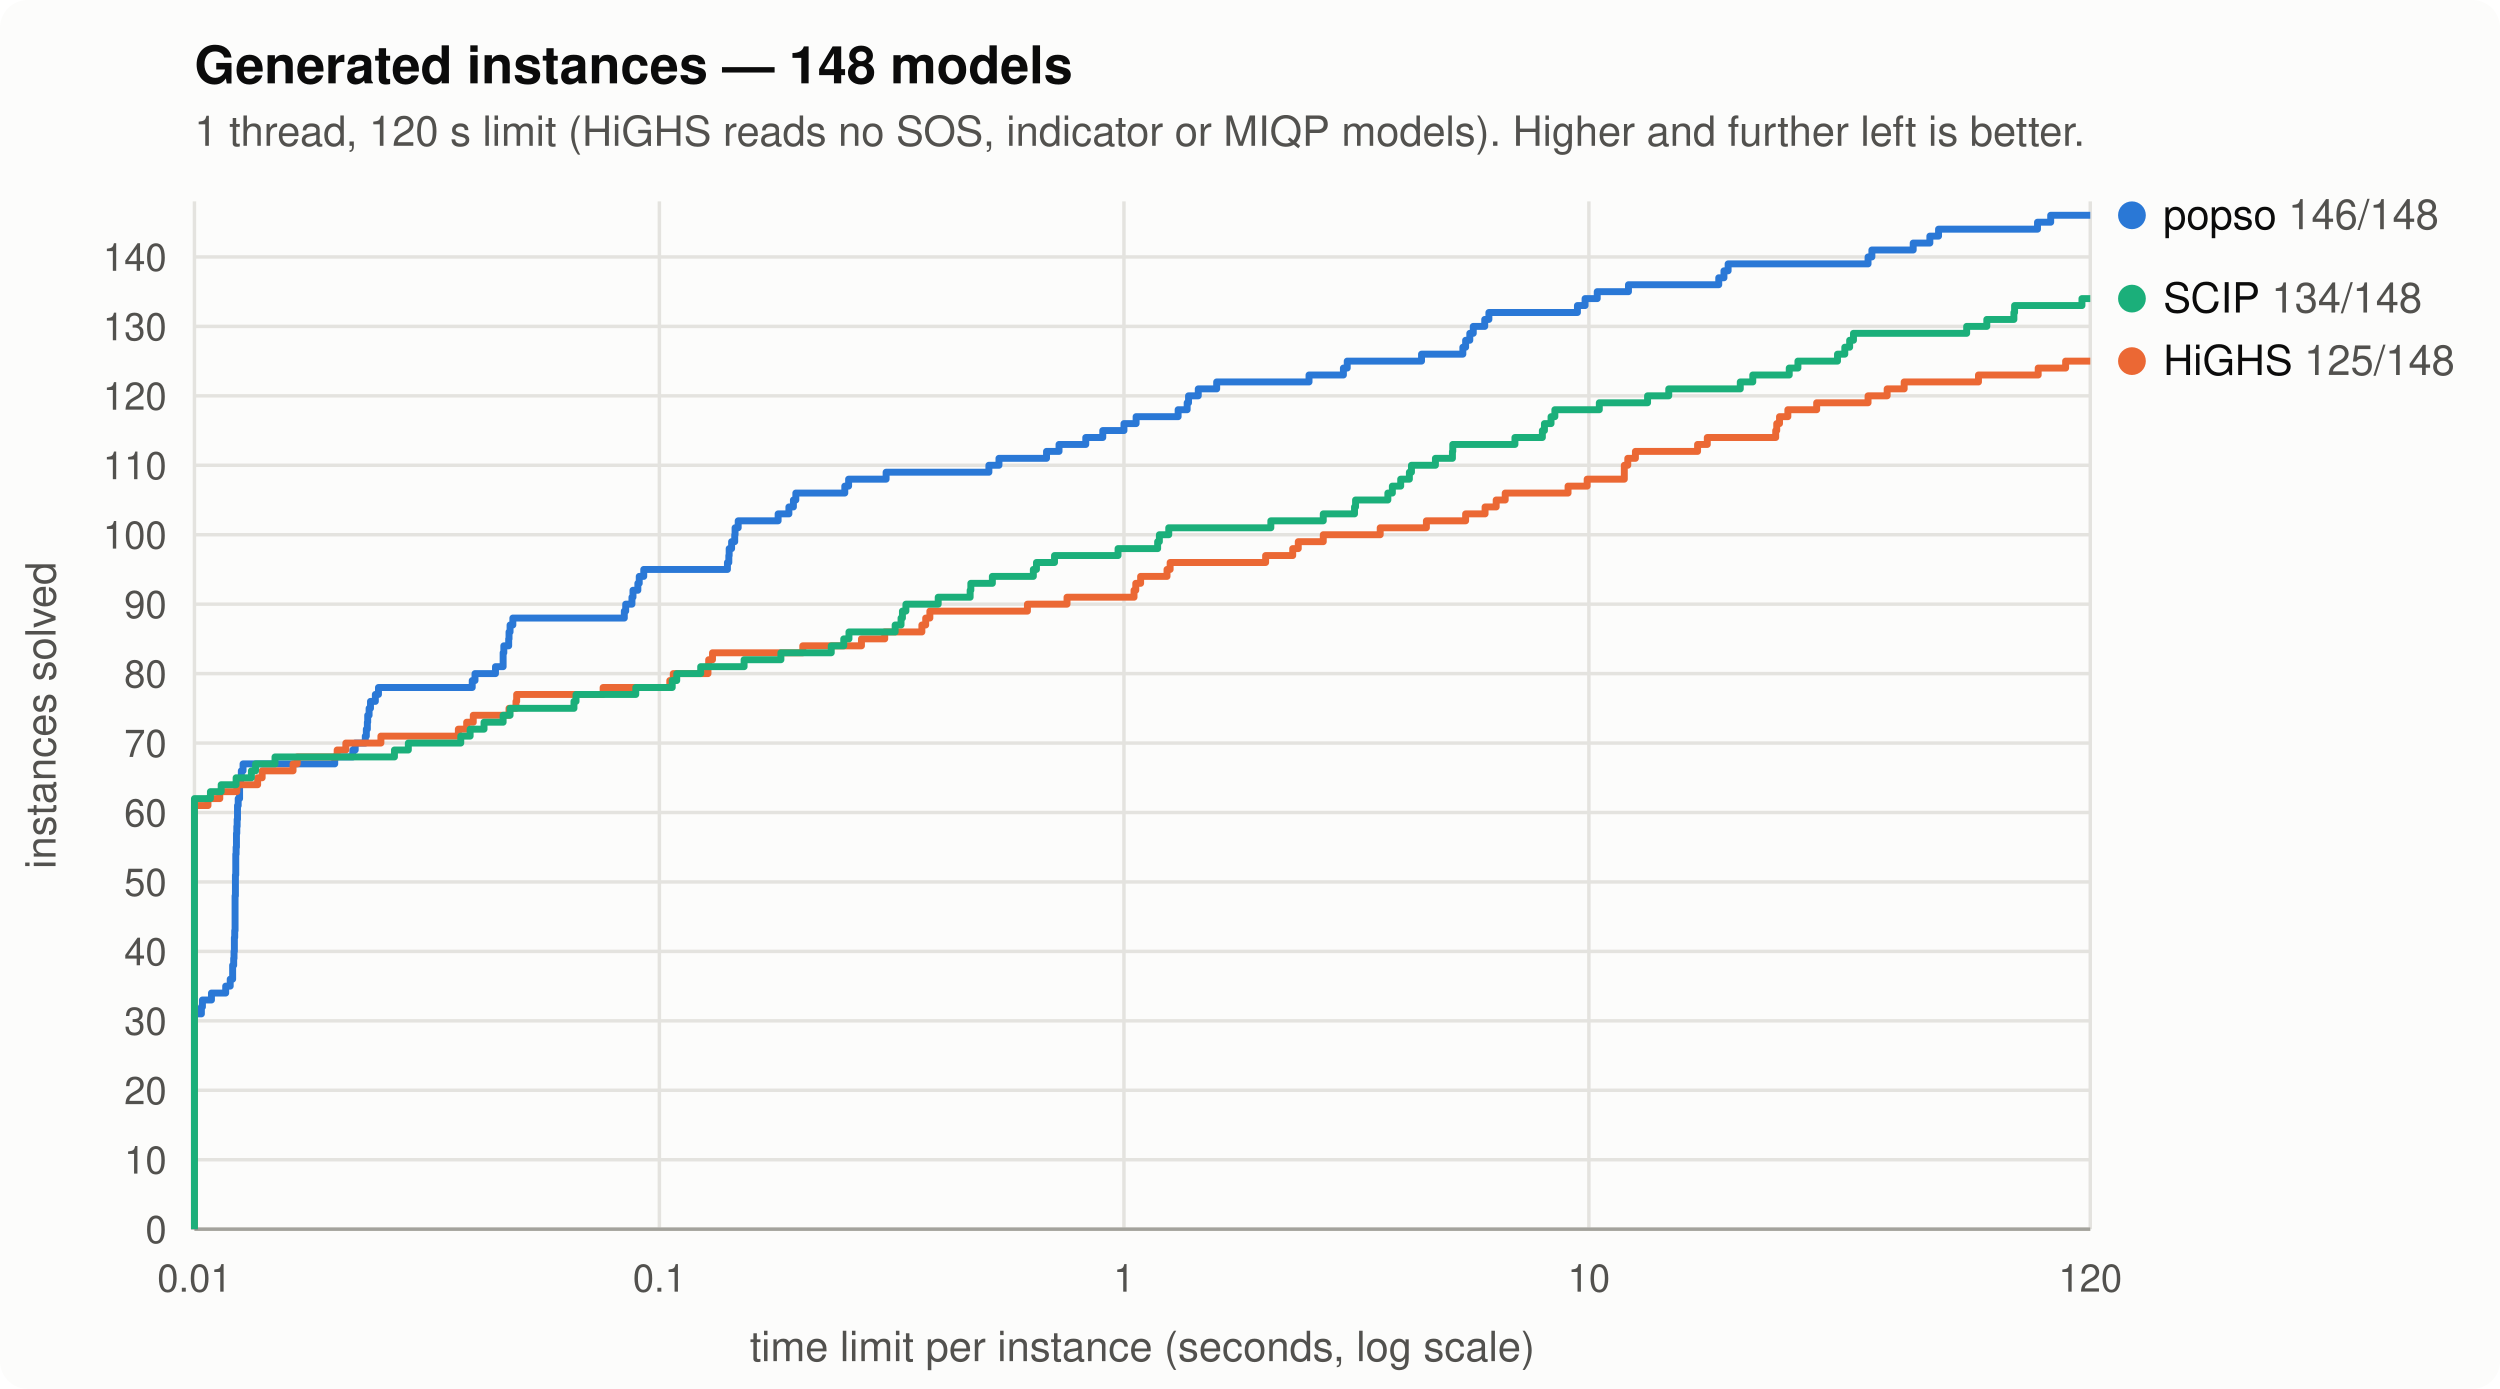
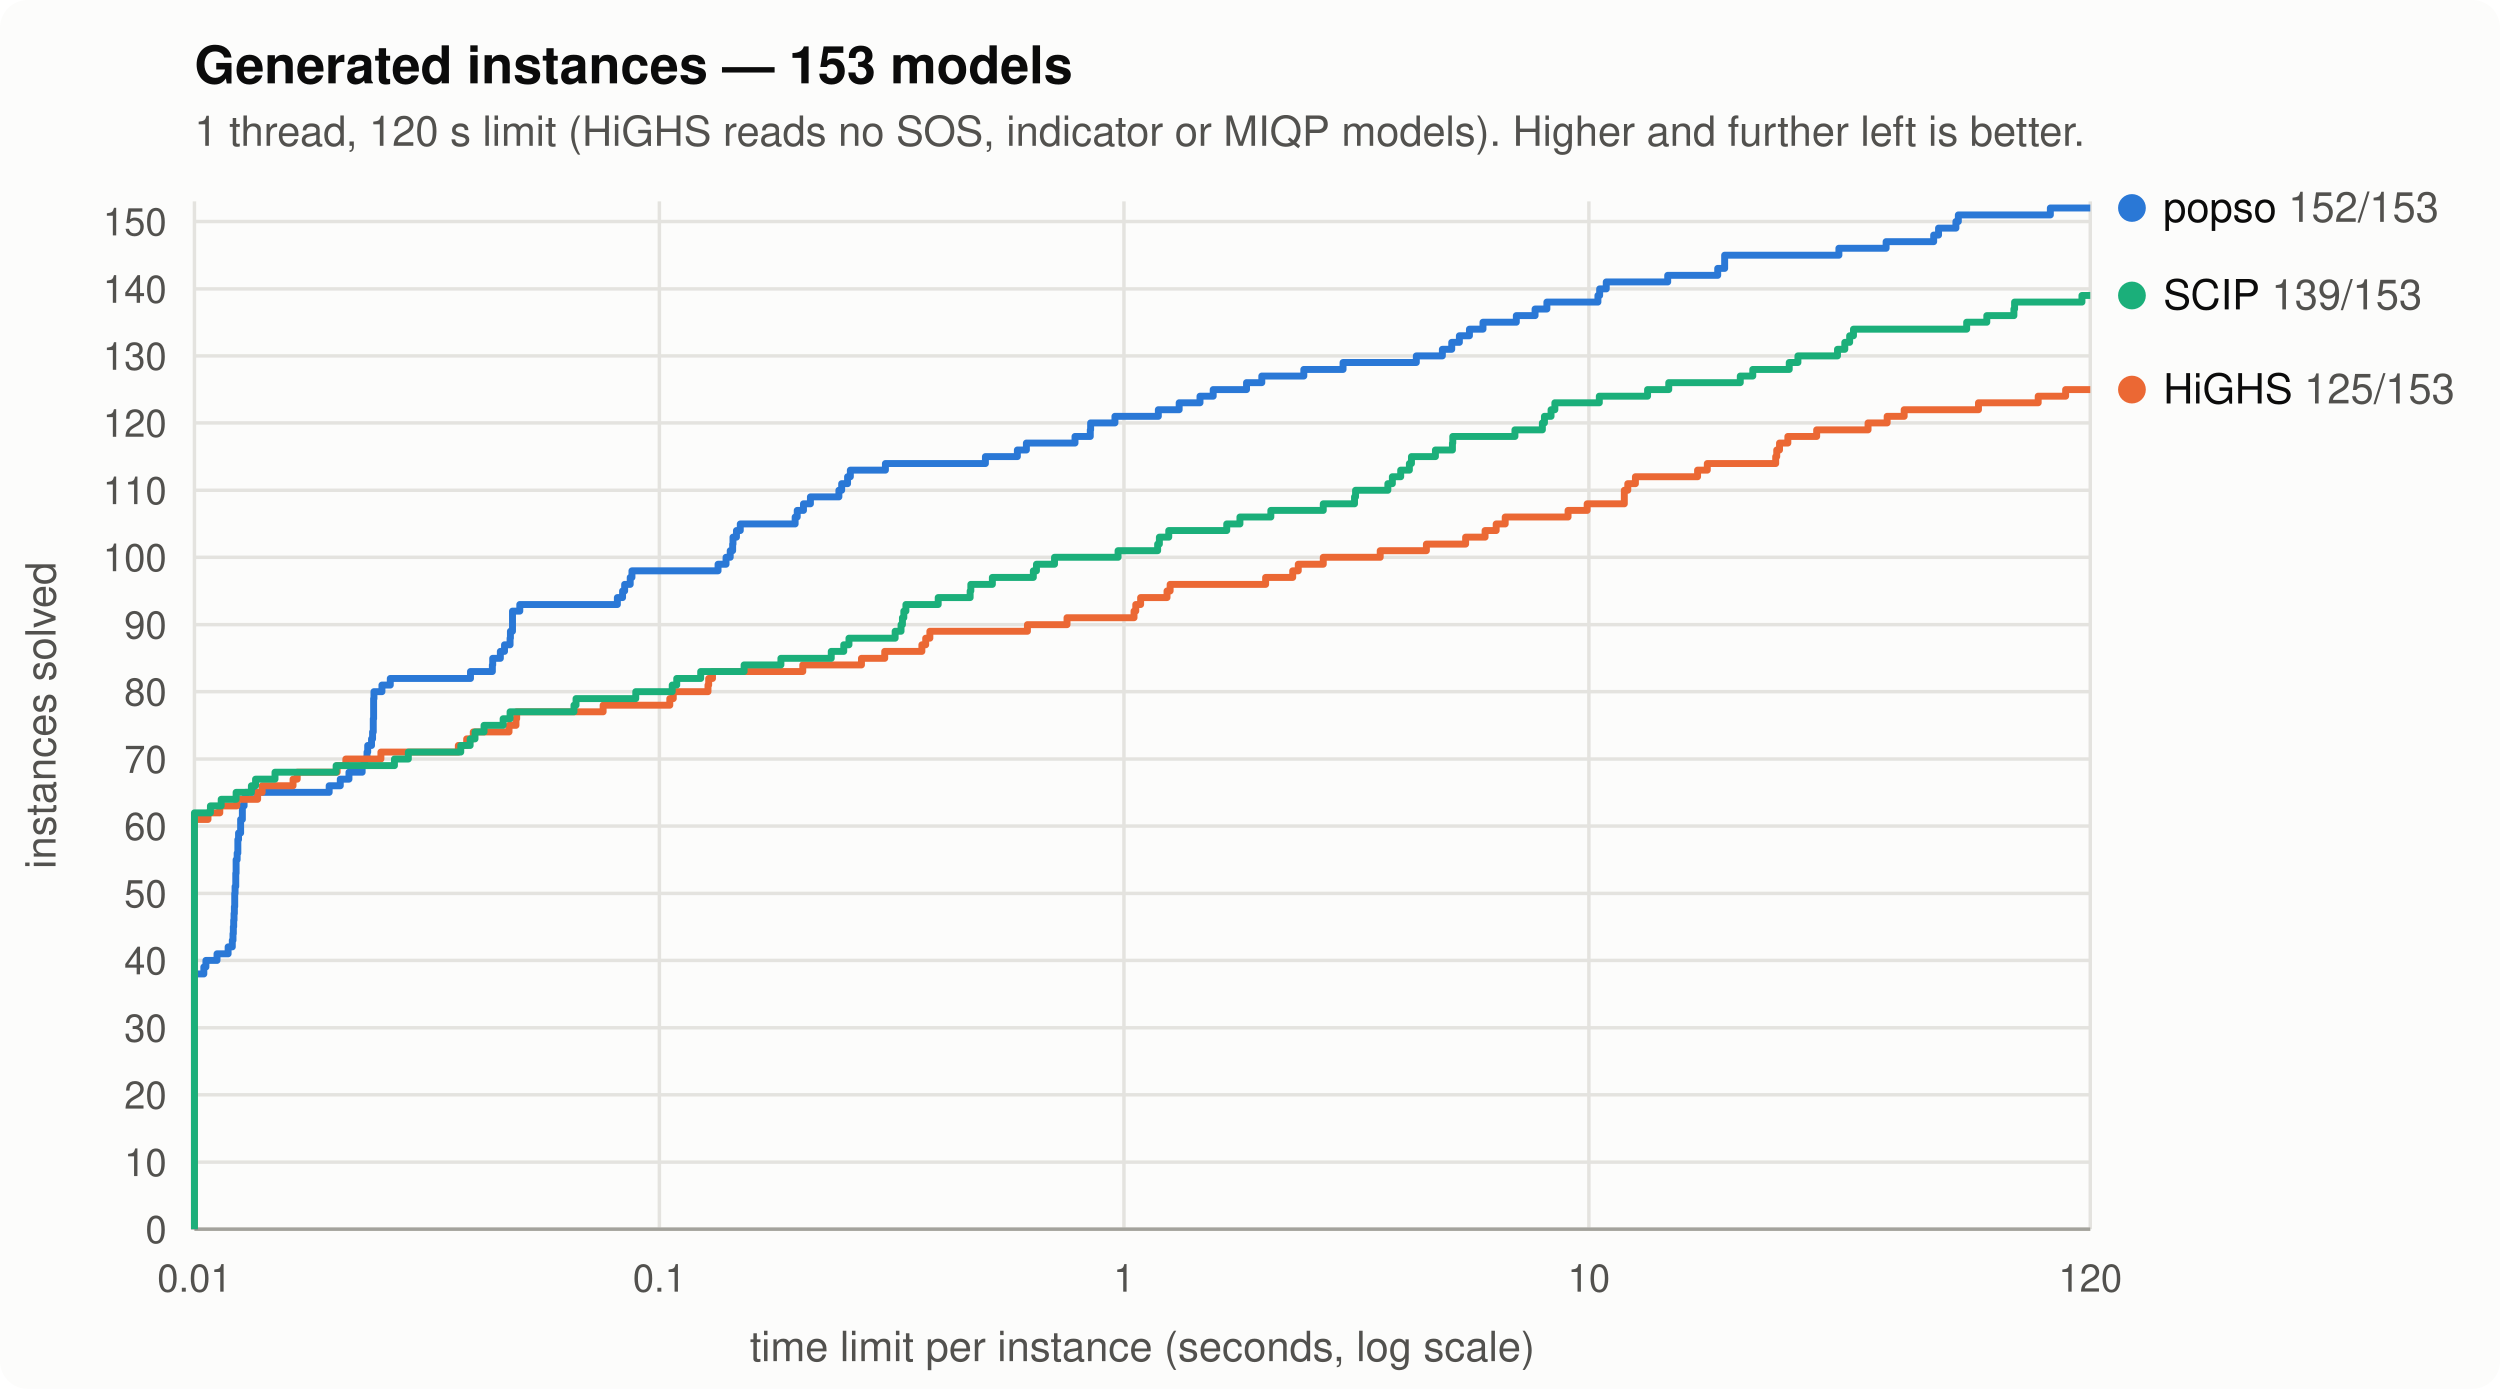
- <svg xmlns="http://www.w3.org/2000/svg" viewBox="0 0 720 400" width="720" height="400" role="img" aria-label="Generated instances — 148 models: instances solved versus time">
+ <svg xmlns="http://www.w3.org/2000/svg" viewBox="0 0 720 400" width="720" height="400" role="img" aria-label="Generated instances — 153 models: instances solved versus time">
  <style>svg{font-family:-apple-system,BlinkMacSystemFont,'Segoe UI',Helvetica,Arial,sans-serif}.bg{fill:#fcfcfb}.t1{fill:#0b0b0b}.t2{fill:#52514e}.grid{stroke:#e4e3df}.axis{stroke:#a3a29c}.s-ours{stroke:#2a78d6}.f-ours{fill:#2a78d6}.s-highs{stroke:#eb6834}.f-highs{fill:#eb6834}.s-scip{stroke:#1baf7a}.f-scip{fill:#1baf7a}@media (prefers-color-scheme: dark){.bg{fill:#1a1a19}.t1{fill:#f0efec}.t2{fill:#c3c2b7}.grid{stroke:#333331}.axis{stroke:#6b6a64}.s-ours{stroke:#3987e5}.f-ours{fill:#3987e5}.s-highs{stroke:#d95926}.f-highs{fill:#d95926}.s-scip{stroke:#199e70}.f-scip{fill:#199e70}}</style>
  <rect class="bg" width="720" height="400" rx="8" />
-   <text class="t1" x="56" y="24" font-size="15" font-weight="600">Generated instances — 148 models</text>
+   <text class="t1" x="56" y="24" font-size="15" font-weight="600">Generated instances — 153 models</text>
  <text class="t2" x="56" y="42" font-size="12">1 thread, 120 s limit (HiGHS reads no SOS, indicator or MIQP models). Higher and further left is better.</text>
  <line class="grid" x1="56" x2="602" y1="354.0" y2="354.0" stroke-width="1" />
  <text class="t2" x="48" y="358.0" font-size="11" text-anchor="end">0</text>
-   <line class="grid" x1="56" x2="602" y1="334.0" y2="334.0" stroke-width="1" />
-   <text class="t2" x="48" y="338.0" font-size="11" text-anchor="end">10</text>
-   <line class="grid" x1="56" x2="602" y1="314.0" y2="314.0" stroke-width="1" />
-   <text class="t2" x="48" y="318.0" font-size="11" text-anchor="end">20</text>
-   <line class="grid" x1="56" x2="602" y1="294.0" y2="294.0" stroke-width="1" />
-   <text class="t2" x="48" y="298.0" font-size="11" text-anchor="end">30</text>
-   <line class="grid" x1="56" x2="602" y1="274.0" y2="274.0" stroke-width="1" />
-   <text class="t2" x="48" y="278.0" font-size="11" text-anchor="end">40</text>
-   <line class="grid" x1="56" x2="602" y1="254.0" y2="254.0" stroke-width="1" />
-   <text class="t2" x="48" y="258.0" font-size="11" text-anchor="end">50</text>
-   <line class="grid" x1="56" x2="602" y1="234.0" y2="234.0" stroke-width="1" />
-   <text class="t2" x="48" y="238.0" font-size="11" text-anchor="end">60</text>
-   <line class="grid" x1="56" x2="602" y1="214.0" y2="214.0" stroke-width="1" />
-   <text class="t2" x="48" y="218.0" font-size="11" text-anchor="end">70</text>
-   <line class="grid" x1="56" x2="602" y1="194.0" y2="194.0" stroke-width="1" />
-   <text class="t2" x="48" y="198.0" font-size="11" text-anchor="end">80</text>
-   <line class="grid" x1="56" x2="602" y1="174.0" y2="174.0" stroke-width="1" />
-   <text class="t2" x="48" y="178.0" font-size="11" text-anchor="end">90</text>
-   <line class="grid" x1="56" x2="602" y1="154.0" y2="154.0" stroke-width="1" />
-   <text class="t2" x="48" y="158.0" font-size="11" text-anchor="end">100</text>
-   <line class="grid" x1="56" x2="602" y1="134.0" y2="134.0" stroke-width="1" />
-   <text class="t2" x="48" y="138.0" font-size="11" text-anchor="end">110</text>
-   <line class="grid" x1="56" x2="602" y1="114.0" y2="114.0" stroke-width="1" />
-   <text class="t2" x="48" y="118.0" font-size="11" text-anchor="end">120</text>
-   <line class="grid" x1="56" x2="602" y1="94.0" y2="94.0" stroke-width="1" />
-   <text class="t2" x="48" y="98.0" font-size="11" text-anchor="end">130</text>
-   <line class="grid" x1="56" x2="602" y1="74.0" y2="74.0" stroke-width="1" />
-   <text class="t2" x="48" y="78.0" font-size="11" text-anchor="end">140</text>
+   <line class="grid" x1="56" x2="602" y1="334.7" y2="334.7" stroke-width="1" />
+   <text class="t2" x="48" y="338.7" font-size="11" text-anchor="end">10</text>
+   <line class="grid" x1="56" x2="602" y1="315.3" y2="315.3" stroke-width="1" />
+   <text class="t2" x="48" y="319.3" font-size="11" text-anchor="end">20</text>
+   <line class="grid" x1="56" x2="602" y1="296.0" y2="296.0" stroke-width="1" />
+   <text class="t2" x="48" y="300.0" font-size="11" text-anchor="end">30</text>
+   <line class="grid" x1="56" x2="602" y1="276.6" y2="276.6" stroke-width="1" />
+   <text class="t2" x="48" y="280.6" font-size="11" text-anchor="end">40</text>
+   <line class="grid" x1="56" x2="602" y1="257.3" y2="257.3" stroke-width="1" />
+   <text class="t2" x="48" y="261.3" font-size="11" text-anchor="end">50</text>
+   <line class="grid" x1="56" x2="602" y1="237.9" y2="237.9" stroke-width="1" />
+   <text class="t2" x="48" y="241.9" font-size="11" text-anchor="end">60</text>
+   <line class="grid" x1="56" x2="602" y1="218.6" y2="218.6" stroke-width="1" />
+   <text class="t2" x="48" y="222.6" font-size="11" text-anchor="end">70</text>
+   <line class="grid" x1="56" x2="602" y1="199.2" y2="199.2" stroke-width="1" />
+   <text class="t2" x="48" y="203.2" font-size="11" text-anchor="end">80</text>
+   <line class="grid" x1="56" x2="602" y1="179.9" y2="179.9" stroke-width="1" />
+   <text class="t2" x="48" y="183.9" font-size="11" text-anchor="end">90</text>
+   <line class="grid" x1="56" x2="602" y1="160.5" y2="160.5" stroke-width="1" />
+   <text class="t2" x="48" y="164.5" font-size="11" text-anchor="end">100</text>
+   <line class="grid" x1="56" x2="602" y1="141.2" y2="141.2" stroke-width="1" />
+   <text class="t2" x="48" y="145.2" font-size="11" text-anchor="end">110</text>
+   <line class="grid" x1="56" x2="602" y1="121.8" y2="121.8" stroke-width="1" />
+   <text class="t2" x="48" y="125.8" font-size="11" text-anchor="end">120</text>
+   <line class="grid" x1="56" x2="602" y1="102.5" y2="102.5" stroke-width="1" />
+   <text class="t2" x="48" y="106.5" font-size="11" text-anchor="end">130</text>
+   <line class="grid" x1="56" x2="602" y1="83.2" y2="83.2" stroke-width="1" />
+   <text class="t2" x="48" y="87.2" font-size="11" text-anchor="end">140</text>
+   <line class="grid" x1="56" x2="602" y1="63.8" y2="63.8" stroke-width="1" />
+   <text class="t2" x="48" y="67.8" font-size="11" text-anchor="end">150</text>
  <line class="grid" x1="56.0" x2="56.0" y1="58" y2="354" stroke-width="1" />
  <text class="t2" x="56.0" y="372" font-size="11" text-anchor="middle">0.01</text>
  <line class="grid" x1="189.9" x2="189.9" y1="58" y2="354" stroke-width="1" />
  <text class="t2" x="189.9" y="372" font-size="11" text-anchor="middle">0.1</text>
  <line class="grid" x1="323.7" x2="323.7" y1="58" y2="354" stroke-width="1" />
  <text class="t2" x="323.7" y="372" font-size="11" text-anchor="middle">1</text>
  <line class="grid" x1="457.6" x2="457.6" y1="58" y2="354" stroke-width="1" />
  <text class="t2" x="457.6" y="372" font-size="11" text-anchor="middle">10</text>
  <line class="grid" x1="602.0" x2="602.0" y1="58" y2="354" stroke-width="1" />
  <text class="t2" x="602.0" y="372" font-size="11" text-anchor="middle">120</text>
  <line class="axis" x1="56" x2="602" y1="354" y2="354" stroke-width="1" />
  <text class="t2" x="329.0" y="392" font-size="12" text-anchor="middle">time limit per instance (seconds, log scale)</text>
  <text class="t2" transform="translate(16 206.0) rotate(-90)" font-size="12" text-anchor="middle">instances solved</text>
-   <path class="s-ours" d="M56.0 354.0 L56.0 354.0 L56.0 352.0 L56.0 352.0 L56.0 350.0 L56.0 350.0 L56.0 348.0 L56.0 348.0 L56.0 346.0 L56.0 346.0 L56.0 344.0 L56.0 344.0 L56.0 342.0 L56.0 342.0 L56.0 340.0 L56.0 340.0 L56.0 338.0 L56.0 338.0 L56.0 336.0 L56.0 336.0 L56.0 334.0 L56.0 334.0 L56.0 332.0 L56.0 332.0 L56.0 330.0 L56.0 330.0 L56.0 328.0 L56.0 328.0 L56.0 326.0 L56.0 326.0 L56.0 324.0 L56.0 324.0 L56.0 322.0 L56.0 322.0 L56.0 320.0 L56.0 320.0 L56.0 318.0 L56.0 318.0 L56.0 316.0 L56.0 316.0 L56.0 314.0 L56.0 314.0 L56.0 312.0 L56.0 312.0 L56.0 310.0 L56.0 310.0 L56.0 308.0 L56.0 308.0 L56.0 306.0 L56.0 306.0 L56.0 304.0 L56.0 304.0 L56.0 302.0 L56.0 302.0 L56.0 300.0 L56.0 300.0 L56.0 298.0 L56.0 298.0 L56.0 296.0 L56.0 296.0 L56.0 294.0 L56.0 294.0 L56.0 292.0 L58.0 292.0 L58.0 290.0 L58.3 290.0 L58.3 288.0 L60.9 288.0 L60.9 286.0 L65.0 286.0 L65.0 284.0 L66.3 284.0 L66.3 282.0 L67.0 282.0 L67.0 280.0 L67.0 280.0 L67.0 278.0 L67.3 278.0 L67.3 276.0 L67.4 276.0 L67.4 274.0 L67.5 274.0 L67.5 272.0 L67.5 272.0 L67.5 270.0 L67.6 270.0 L67.6 268.0 L67.7 268.0 L67.7 266.0 L67.7 266.0 L67.7 264.0 L67.7 264.0 L67.7 262.0 L67.7 262.0 L67.7 260.0 L67.7 260.0 L67.7 258.0 L67.8 258.0 L67.8 256.0 L67.8 256.0 L67.8 254.0 L67.8 254.0 L67.8 252.0 L67.9 252.0 L67.9 250.0 L67.9 250.0 L67.9 248.0 L67.9 248.0 L67.9 246.0 L68.0 246.0 L68.0 244.0 L68.1 244.0 L68.1 242.0 L68.1 242.0 L68.1 240.0 L68.2 240.0 L68.2 238.0 L68.3 238.0 L68.3 236.0 L68.4 236.0 L68.4 234.0 L68.4 234.0 L68.4 232.0 L68.6 232.0 L68.6 230.0 L69.0 230.0 L69.0 228.0 L69.0 228.0 L69.0 226.0 L69.3 226.0 L69.3 224.0 L69.5 224.0 L69.5 222.0 L70.0 222.0 L70.0 220.0 L96.4 220.0 L96.4 218.0 L101.6 218.0 L101.6 216.0 L102.3 216.0 L102.3 214.0 L105.2 214.0 L105.2 212.0 L105.5 212.0 L105.5 210.0 L105.8 210.0 L105.8 208.0 L105.9 208.0 L105.9 206.0 L106.3 206.0 L106.3 204.0 L106.7 204.0 L106.7 202.0 L108.1 202.0 L108.1 200.0 L109.0 200.0 L109.0 198.0 L136.0 198.0 L136.0 196.0 L136.8 196.0 L136.8 194.0 L142.7 194.0 L142.7 192.0 L144.9 192.0 L144.9 190.0 L144.9 190.0 L144.9 188.0 L145.1 188.0 L145.1 186.0 L146.5 186.0 L146.5 184.0 L146.6 184.0 L146.6 182.0 L146.9 182.0 L146.9 180.0 L147.7 180.0 L147.7 178.0 L179.8 178.0 L179.8 176.0 L180.2 176.0 L180.2 174.0 L182.0 174.0 L182.0 172.0 L182.3 172.0 L182.3 170.0 L183.7 170.0 L183.7 168.0 L184.1 168.0 L184.1 166.0 L185.4 166.0 L185.4 164.0 L209.5 164.0 L209.5 162.0 L209.9 162.0 L209.9 160.0 L210.0 160.0 L210.0 158.0 L210.7 158.0 L210.7 156.0 L211.6 156.0 L211.6 154.0 L211.7 154.0 L211.7 152.0 L212.6 152.0 L212.6 150.0 L224.1 150.0 L224.1 148.0 L227.2 148.0 L227.2 146.0 L228.5 146.0 L228.5 144.0 L229.2 144.0 L229.2 142.0 L243.3 142.0 L243.3 140.0 L244.4 140.0 L244.4 138.0 L255.2 138.0 L255.2 136.0 L284.8 136.0 L284.8 134.0 L287.7 134.0 L287.7 132.0 L301.4 132.0 L301.4 130.0 L305.0 130.0 L305.0 128.0 L312.7 128.0 L312.7 126.0 L317.6 126.0 L317.6 124.0 L323.7 124.0 L323.7 122.0 L327.2 122.0 L327.2 120.0 L339.3 120.0 L339.3 118.0 L341.9 118.0 L341.9 116.0 L342.3 116.0 L342.3 114.0 L345.1 114.0 L345.1 112.0 L350.4 112.0 L350.4 110.0 L377.0 110.0 L377.0 108.0 L386.9 108.0 L386.9 106.0 L388.0 106.0 L388.0 104.0 L409.4 104.0 L409.4 102.0 L421.3 102.0 L421.3 100.0 L422.1 100.0 L422.1 98.0 L423.3 98.0 L423.3 96.0 L424.3 96.0 L424.3 94.0 L427.6 94.0 L427.6 92.0 L428.8 92.0 L428.8 90.0 L454.3 90.0 L454.3 88.0 L456.5 88.0 L456.5 86.0 L460.0 86.0 L460.0 84.0 L469.0 84.0 L469.0 82.0 L495.0 82.0 L495.0 80.0 L496.5 80.0 L496.5 78.0 L497.7 78.0 L497.7 76.0 L538.0 76.0 L538.0 74.0 L539.1 74.0 L539.1 72.0 L551.0 72.0 L551.0 70.0 L555.8 70.0 L555.8 68.0 L558.3 68.0 L558.3 66.0 L586.8 66.0 L586.8 64.0 L590.6 64.0 L590.6 62.0 L602.0 62.0" fill="none" stroke-width="2" stroke-linejoin="round" />
-   <path class="s-highs" d="M56.0 354.0 L56.0 354.0 L56.0 352.0 L56.0 352.0 L56.0 350.0 L56.0 350.0 L56.0 348.0 L56.0 348.0 L56.0 346.0 L56.0 346.0 L56.0 344.0 L56.0 344.0 L56.0 342.0 L56.0 342.0 L56.0 340.0 L56.0 340.0 L56.0 338.0 L56.0 338.0 L56.0 336.0 L56.0 336.0 L56.0 334.0 L56.0 334.0 L56.0 332.0 L56.0 332.0 L56.0 330.0 L56.0 330.0 L56.0 328.0 L56.0 328.0 L56.0 326.0 L56.0 326.0 L56.0 324.0 L56.0 324.0 L56.0 322.0 L56.0 322.0 L56.0 320.0 L56.0 320.0 L56.0 318.0 L56.0 318.0 L56.0 316.0 L56.0 316.0 L56.0 314.0 L56.0 314.0 L56.0 312.0 L56.0 312.0 L56.0 310.0 L56.0 310.0 L56.0 308.0 L56.0 308.0 L56.0 306.0 L56.0 306.0 L56.0 304.0 L56.0 304.0 L56.0 302.0 L56.0 302.0 L56.0 300.0 L56.0 300.0 L56.0 298.0 L56.0 298.0 L56.0 296.0 L56.0 296.0 L56.0 294.0 L56.0 294.0 L56.0 292.0 L56.0 292.0 L56.0 290.0 L56.0 290.0 L56.0 288.0 L56.0 288.0 L56.0 286.0 L56.0 286.0 L56.0 284.0 L56.0 284.0 L56.0 282.0 L56.0 282.0 L56.0 280.0 L56.0 280.0 L56.0 278.0 L56.0 278.0 L56.0 276.0 L56.0 276.0 L56.0 274.0 L56.0 274.0 L56.0 272.0 L56.0 272.0 L56.0 270.0 L56.0 270.0 L56.0 268.0 L56.0 268.0 L56.0 266.0 L56.0 266.0 L56.0 264.0 L56.0 264.0 L56.0 262.0 L56.0 262.0 L56.0 260.0 L56.0 260.0 L56.0 258.0 L56.0 258.0 L56.0 256.0 L56.0 256.0 L56.0 254.0 L56.0 254.0 L56.0 252.0 L56.0 252.0 L56.0 250.0 L56.0 250.0 L56.0 248.0 L56.0 248.0 L56.0 246.0 L56.0 246.0 L56.0 244.0 L56.0 244.0 L56.0 242.0 L56.0 242.0 L56.0 240.0 L56.0 240.0 L56.0 238.0 L56.0 238.0 L56.0 236.0 L56.0 236.0 L56.0 234.0 L56.0 234.0 L56.0 232.0 L59.9 232.0 L59.9 230.0 L63.3 230.0 L63.3 228.0 L68.2 228.0 L68.2 226.0 L74.2 226.0 L74.2 224.0 L75.5 224.0 L75.5 222.0 L84.4 222.0 L84.4 220.0 L85.6 220.0 L85.6 218.0 L97.1 218.0 L97.1 216.0 L99.6 216.0 L99.6 214.0 L109.7 214.0 L109.7 212.0 L132.0 212.0 L132.0 210.0 L134.4 210.0 L134.4 208.0 L136.3 208.0 L136.3 206.0 L146.6 206.0 L146.6 204.0 L148.6 204.0 L148.6 202.0 L148.8 202.0 L148.8 200.0 L173.7 200.0 L173.7 198.0 L192.9 198.0 L192.9 196.0 L193.9 196.0 L193.9 194.0 L203.9 194.0 L203.9 192.0 L204.1 192.0 L204.1 190.0 L205.2 190.0 L205.2 188.0 L231.2 188.0 L231.2 186.0 L248.1 186.0 L248.1 184.0 L254.8 184.0 L254.8 182.0 L265.5 182.0 L265.5 180.0 L266.6 180.0 L266.6 178.0 L267.8 178.0 L267.8 176.0 L295.9 176.0 L295.9 174.0 L307.3 174.0 L307.3 172.0 L326.6 172.0 L326.6 170.0 L327.1 170.0 L327.1 168.0 L328.5 168.0 L328.5 166.0 L336.1 166.0 L336.1 164.0 L337.0 164.0 L337.0 162.0 L364.5 162.0 L364.5 160.0 L372.3 160.0 L372.3 158.0 L373.9 158.0 L373.9 156.0 L381.1 156.0 L381.1 154.0 L397.5 154.0 L397.5 152.0 L410.8 152.0 L410.8 150.0 L422.1 150.0 L422.1 148.0 L427.7 148.0 L427.7 146.0 L430.9 146.0 L430.9 144.0 L433.5 144.0 L433.5 142.0 L451.6 142.0 L451.6 140.0 L457.1 140.0 L457.1 138.0 L467.8 138.0 L467.8 136.0 L467.8 136.0 L467.8 134.0 L468.8 134.0 L468.8 132.0 L471.0 132.0 L471.0 130.0 L488.9 130.0 L488.9 128.0 L491.7 128.0 L491.7 126.0 L511.4 126.0 L511.4 124.0 L511.7 124.0 L511.7 122.0 L512.5 122.0 L512.5 120.0 L514.9 120.0 L514.9 118.0 L523.2 118.0 L523.2 116.0 L538.0 116.0 L538.0 114.0 L543.5 114.0 L543.5 112.0 L548.4 112.0 L548.4 110.0 L569.8 110.0 L569.8 108.0 L587.0 108.0 L587.0 106.0 L594.9 106.0 L594.9 104.0 L602.0 104.0" fill="none" stroke-width="2" stroke-linejoin="round" />
-   <path class="s-scip" d="M56.0 354.0 L56.0 354.0 L56.0 352.0 L56.0 352.0 L56.0 350.0 L56.0 350.0 L56.0 348.0 L56.0 348.0 L56.0 346.0 L56.0 346.0 L56.0 344.0 L56.0 344.0 L56.0 342.0 L56.0 342.0 L56.0 340.0 L56.0 340.0 L56.0 338.0 L56.0 338.0 L56.0 336.0 L56.0 336.0 L56.0 334.0 L56.0 334.0 L56.0 332.0 L56.0 332.0 L56.0 330.0 L56.0 330.0 L56.0 328.0 L56.0 328.0 L56.0 326.0 L56.0 326.0 L56.0 324.0 L56.0 324.0 L56.0 322.0 L56.0 322.0 L56.0 320.0 L56.0 320.0 L56.0 318.0 L56.0 318.0 L56.0 316.0 L56.0 316.0 L56.0 314.0 L56.0 314.0 L56.0 312.0 L56.0 312.0 L56.0 310.0 L56.0 310.0 L56.0 308.0 L56.0 308.0 L56.0 306.0 L56.0 306.0 L56.0 304.0 L56.0 304.0 L56.0 302.0 L56.0 302.0 L56.0 300.0 L56.0 300.0 L56.0 298.0 L56.0 298.0 L56.0 296.0 L56.0 296.0 L56.0 294.0 L56.0 294.0 L56.0 292.0 L56.0 292.0 L56.0 290.0 L56.0 290.0 L56.0 288.0 L56.0 288.0 L56.0 286.0 L56.0 286.0 L56.0 284.0 L56.0 284.0 L56.0 282.0 L56.0 282.0 L56.0 280.0 L56.0 280.0 L56.0 278.0 L56.0 278.0 L56.0 276.0 L56.0 276.0 L56.0 274.0 L56.0 274.0 L56.0 272.0 L56.0 272.0 L56.0 270.0 L56.0 270.0 L56.0 268.0 L56.0 268.0 L56.0 266.0 L56.0 266.0 L56.0 264.0 L56.0 264.0 L56.0 262.0 L56.0 262.0 L56.0 260.0 L56.0 260.0 L56.0 258.0 L56.0 258.0 L56.0 256.0 L56.0 256.0 L56.0 254.0 L56.0 254.0 L56.0 252.0 L56.0 252.0 L56.0 250.0 L56.0 250.0 L56.0 248.0 L56.0 248.0 L56.0 246.0 L56.0 246.0 L56.0 244.0 L56.0 244.0 L56.0 242.0 L56.0 242.0 L56.0 240.0 L56.0 240.0 L56.0 238.0 L56.0 238.0 L56.0 236.0 L56.0 236.0 L56.0 234.0 L56.0 234.0 L56.0 232.0 L56.0 232.0 L56.0 230.0 L60.6 230.0 L60.6 228.0 L63.7 228.0 L63.7 226.0 L68.0 226.0 L68.0 224.0 L72.4 224.0 L72.4 222.0 L73.6 222.0 L73.6 220.0 L79.2 220.0 L79.2 218.0 L113.6 218.0 L113.6 216.0 L117.6 216.0 L117.6 214.0 L132.7 214.0 L132.7 212.0 L135.4 212.0 L135.4 210.0 L139.4 210.0 L139.4 208.0 L144.9 208.0 L144.9 206.0 L146.9 206.0 L146.9 204.0 L165.3 204.0 L165.3 202.0 L165.9 202.0 L165.9 200.0 L183.1 200.0 L183.1 198.0 L193.6 198.0 L193.6 196.0 L194.9 196.0 L194.9 194.0 L201.8 194.0 L201.8 192.0 L214.3 192.0 L214.3 190.0 L224.9 190.0 L224.9 188.0 L239.4 188.0 L239.4 186.0 L243.0 186.0 L243.0 184.0 L244.5 184.0 L244.5 182.0 L257.8 182.0 L257.8 180.0 L259.5 180.0 L259.5 178.0 L259.9 178.0 L259.9 176.0 L260.9 176.0 L260.9 174.0 L270.2 174.0 L270.2 172.0 L279.4 172.0 L279.4 170.0 L279.6 170.0 L279.6 168.0 L285.8 168.0 L285.8 166.0 L297.6 166.0 L297.6 164.0 L298.5 164.0 L298.5 162.0 L303.7 162.0 L303.7 160.0 L322.0 160.0 L322.0 158.0 L333.4 158.0 L333.4 156.0 L333.9 156.0 L333.9 154.0 L336.6 154.0 L336.6 152.0 L366.0 152.0 L366.0 150.0 L381.1 150.0 L381.1 148.0 L390.1 148.0 L390.1 146.0 L390.4 146.0 L390.4 144.0 L399.7 144.0 L399.7 142.0 L401.0 142.0 L401.0 140.0 L403.4 140.0 L403.4 138.0 L405.9 138.0 L405.9 136.0 L406.5 136.0 L406.5 134.0 L413.4 134.0 L413.4 132.0 L418.3 132.0 L418.3 130.0 L418.4 130.0 L418.4 128.0 L436.3 128.0 L436.3 126.0 L444.2 126.0 L444.2 124.0 L444.8 124.0 L444.8 122.0 L446.7 122.0 L446.7 120.0 L447.8 120.0 L447.8 118.0 L460.6 118.0 L460.6 116.0 L474.5 116.0 L474.5 114.0 L480.6 114.0 L480.6 112.0 L501.2 112.0 L501.2 110.0 L504.8 110.0 L504.8 108.0 L515.3 108.0 L515.3 106.0 L517.8 106.0 L517.8 104.0 L529.2 104.0 L529.2 102.0 L531.3 102.0 L531.3 100.0 L532.7 100.0 L532.7 98.0 L533.8 98.0 L533.8 96.0 L566.4 96.0 L566.4 94.0 L572.2 94.0 L572.2 92.0 L580.0 92.0 L580.0 90.0 L580.2 90.0 L580.2 88.0 L599.6 88.0 L599.6 86.0 L602.0 86.0" fill="none" stroke-width="2" stroke-linejoin="round" />
-   <circle class="f-ours" cx="614.0" cy="62.0" r="4" />
-   <text class="t1" x="623.0" y="66.0" font-size="12">popso <tspan class="t2">146/148</tspan>
+   <path class="s-ours" d="M56.0 354.0 L56.0 354.0 L56.0 352.1 L56.0 352.1 L56.0 350.1 L56.0 350.1 L56.0 348.2 L56.0 348.2 L56.0 346.3 L56.0 346.3 L56.0 344.3 L56.0 344.3 L56.0 342.4 L56.0 342.4 L56.0 340.5 L56.0 340.5 L56.0 338.5 L56.0 338.5 L56.0 336.6 L56.0 336.6 L56.0 334.7 L56.0 334.7 L56.0 332.7 L56.0 332.7 L56.0 330.8 L56.0 330.8 L56.0 328.8 L56.0 328.8 L56.0 326.9 L56.0 326.9 L56.0 325.0 L56.0 325.0 L56.0 323.0 L56.0 323.0 L56.0 321.1 L56.0 321.1 L56.0 319.2 L56.0 319.2 L56.0 317.2 L56.0 317.2 L56.0 315.3 L56.0 315.3 L56.0 313.4 L56.0 313.4 L56.0 311.4 L56.0 311.4 L56.0 309.5 L56.0 309.5 L56.0 307.6 L56.0 307.6 L56.0 305.6 L56.0 305.6 L56.0 303.7 L56.0 303.7 L56.0 301.8 L56.0 301.8 L56.0 299.8 L56.0 299.8 L56.0 297.9 L56.0 297.9 L56.0 296.0 L56.0 296.0 L56.0 294.0 L56.0 294.0 L56.0 292.1 L56.0 292.1 L56.0 290.2 L56.0 290.2 L56.0 288.2 L56.0 288.2 L56.0 286.3 L56.0 286.3 L56.0 284.4 L56.0 284.4 L56.0 282.4 L56.0 282.4 L56.0 280.5 L58.7 280.5 L58.7 278.5 L59.3 278.5 L59.3 276.6 L62.5 276.6 L62.5 274.7 L65.7 274.7 L65.7 272.7 L66.9 272.7 L66.9 270.8 L67.1 270.8 L67.1 268.9 L67.2 268.9 L67.2 266.9 L67.3 266.9 L67.3 265.0 L67.4 265.0 L67.4 263.1 L67.5 263.1 L67.5 261.1 L67.6 261.1 L67.6 259.2 L67.6 259.2 L67.6 257.3 L67.7 257.3 L67.7 255.3 L67.9 255.3 L67.9 253.4 L67.9 253.4 L67.9 251.5 L68.0 251.5 L68.0 249.5 L68.0 249.5 L68.0 247.6 L68.3 247.6 L68.3 245.7 L68.5 245.7 L68.5 243.7 L68.5 243.7 L68.5 241.8 L68.7 241.8 L68.7 239.9 L69.3 239.9 L69.3 237.9 L69.3 237.9 L69.3 236.0 L69.8 236.0 L69.8 234.1 L69.8 234.1 L69.8 232.1 L70.3 232.1 L70.3 230.2 L70.7 230.2 L70.7 228.2 L94.8 228.2 L94.8 226.3 L98.0 226.3 L98.0 224.4 L100.5 224.4 L100.5 222.4 L104.3 222.4 L104.3 220.5 L105.0 220.5 L105.0 218.6 L105.7 218.6 L105.7 216.6 L105.9 216.6 L105.9 214.7 L107.0 214.7 L107.0 212.8 L107.3 212.8 L107.3 210.8 L107.5 210.8 L107.5 208.9 L107.5 208.9 L107.5 207.0 L107.6 207.0 L107.6 205.0 L107.6 205.0 L107.6 203.1 L107.6 203.1 L107.6 201.2 L107.7 201.2 L107.7 199.2 L110.0 199.2 L110.0 197.3 L112.4 197.3 L112.4 195.4 L135.5 195.4 L135.5 193.4 L141.8 193.4 L141.8 191.5 L141.9 191.5 L141.9 189.6 L144.1 189.6 L144.1 187.6 L145.3 187.6 L145.3 185.7 L146.9 185.7 L146.9 183.8 L147.0 183.8 L147.0 181.8 L147.6 181.8 L147.6 179.9 L147.6 179.9 L147.6 177.9 L147.6 177.9 L147.6 176.0 L149.7 176.0 L149.7 174.1 L177.8 174.1 L177.8 172.1 L179.3 172.1 L179.3 170.2 L179.9 170.2 L179.9 168.3 L181.5 168.3 L181.5 166.3 L182.0 166.3 L182.0 164.4 L206.8 164.4 L206.8 162.5 L209.1 162.5 L209.1 160.5 L210.3 160.5 L210.3 158.6 L211.0 158.6 L211.0 156.7 L211.1 156.7 L211.1 154.7 L212.1 154.7 L212.1 152.8 L213.2 152.8 L213.2 150.9 L229.0 150.9 L229.0 148.9 L229.6 148.9 L229.6 147.0 L231.4 147.0 L231.4 145.1 L233.4 145.1 L233.4 143.1 L241.6 143.1 L241.6 141.2 L242.4 141.2 L242.4 139.3 L244.1 139.3 L244.1 137.3 L244.9 137.3 L244.9 135.4 L255.0 135.4 L255.0 133.5 L283.8 133.5 L283.8 131.5 L293.0 131.5 L293.0 129.6 L295.6 129.6 L295.6 127.6 L309.6 127.6 L309.6 125.7 L314.0 125.7 L314.0 123.8 L314.1 123.8 L314.1 121.8 L321.1 121.8 L321.1 119.9 L333.6 119.9 L333.6 118.0 L339.6 118.0 L339.6 116.0 L345.6 116.0 L345.6 114.1 L349.4 114.1 L349.4 112.2 L359.0 112.2 L359.0 110.2 L363.4 110.2 L363.4 108.3 L375.5 108.3 L375.5 106.4 L386.8 106.4 L386.8 104.4 L407.9 104.4 L407.9 102.5 L415.4 102.5 L415.4 100.6 L418.1 100.6 L418.1 98.6 L420.3 98.6 L420.3 96.7 L423.2 96.7 L423.2 94.8 L427.1 94.8 L427.1 92.8 L436.7 92.8 L436.7 90.9 L442.1 90.9 L442.1 89.0 L445.5 89.0 L445.5 87.0 L460.2 87.0 L460.2 85.1 L460.7 85.1 L460.7 83.2 L462.6 83.2 L462.6 81.2 L480.3 81.2 L480.3 79.3 L494.7 79.3 L494.7 77.3 L496.7 77.3 L496.7 75.4 L496.7 75.4 L496.7 73.5 L529.6 73.5 L529.6 71.5 L543.2 71.5 L543.2 69.6 L556.9 69.6 L556.9 67.7 L558.3 67.7 L558.3 65.7 L563.3 65.7 L563.3 63.8 L564.0 63.8 L564.0 61.9 L590.5 61.9 L590.5 59.9 L602.0 59.9" fill="none" stroke-width="2" stroke-linejoin="round" />
+   <path class="s-highs" d="M56.0 354.0 L56.0 354.0 L56.0 352.1 L56.0 352.1 L56.0 350.1 L56.0 350.1 L56.0 348.2 L56.0 348.2 L56.0 346.3 L56.0 346.3 L56.0 344.3 L56.0 344.3 L56.0 342.4 L56.0 342.4 L56.0 340.5 L56.0 340.5 L56.0 338.5 L56.0 338.5 L56.0 336.6 L56.0 336.6 L56.0 334.7 L56.0 334.7 L56.0 332.7 L56.0 332.7 L56.0 330.8 L56.0 330.8 L56.0 328.8 L56.0 328.8 L56.0 326.9 L56.0 326.9 L56.0 325.0 L56.0 325.0 L56.0 323.0 L56.0 323.0 L56.0 321.1 L56.0 321.1 L56.0 319.2 L56.0 319.2 L56.0 317.2 L56.0 317.2 L56.0 315.3 L56.0 315.3 L56.0 313.4 L56.0 313.4 L56.0 311.4 L56.0 311.4 L56.0 309.5 L56.0 309.5 L56.0 307.6 L56.0 307.6 L56.0 305.6 L56.0 305.6 L56.0 303.7 L56.0 303.7 L56.0 301.8 L56.0 301.8 L56.0 299.8 L56.0 299.8 L56.0 297.9 L56.0 297.9 L56.0 296.0 L56.0 296.0 L56.0 294.0 L56.0 294.0 L56.0 292.1 L56.0 292.1 L56.0 290.2 L56.0 290.2 L56.0 288.2 L56.0 288.2 L56.0 286.3 L56.0 286.3 L56.0 284.4 L56.0 284.4 L56.0 282.4 L56.0 282.4 L56.0 280.5 L56.0 280.5 L56.0 278.5 L56.0 278.5 L56.0 276.6 L56.0 276.6 L56.0 274.7 L56.0 274.7 L56.0 272.7 L56.0 272.7 L56.0 270.8 L56.0 270.8 L56.0 268.9 L56.0 268.9 L56.0 266.9 L56.0 266.9 L56.0 265.0 L56.0 265.0 L56.0 263.1 L56.0 263.1 L56.0 261.1 L56.0 261.1 L56.0 259.2 L56.0 259.2 L56.0 257.3 L56.0 257.3 L56.0 255.3 L56.0 255.3 L56.0 253.4 L56.0 253.4 L56.0 251.5 L56.0 251.5 L56.0 249.5 L56.0 249.5 L56.0 247.6 L56.0 247.6 L56.0 245.7 L56.0 245.7 L56.0 243.7 L56.0 243.7 L56.0 241.8 L56.0 241.8 L56.0 239.9 L56.0 239.9 L56.0 237.9 L56.0 237.9 L56.0 236.0 L59.9 236.0 L59.9 234.1 L63.3 234.1 L63.3 232.1 L68.2 232.1 L68.2 230.2 L74.2 230.2 L74.2 228.2 L75.5 228.2 L75.5 226.3 L84.4 226.3 L84.4 224.4 L85.6 224.4 L85.6 222.4 L97.1 222.4 L97.1 220.5 L99.6 220.5 L99.6 218.6 L109.7 218.6 L109.7 216.6 L132.0 216.6 L132.0 214.7 L134.4 214.7 L134.4 212.8 L136.3 212.8 L136.3 210.8 L146.6 210.8 L146.6 208.9 L148.6 208.9 L148.6 207.0 L148.8 207.0 L148.8 205.0 L173.7 205.0 L173.7 203.1 L192.9 203.1 L192.9 201.2 L193.9 201.2 L193.9 199.2 L203.9 199.2 L203.9 197.3 L204.1 197.3 L204.1 195.4 L205.2 195.4 L205.2 193.4 L231.2 193.4 L231.2 191.5 L248.1 191.5 L248.1 189.6 L254.8 189.6 L254.8 187.6 L265.5 187.6 L265.5 185.7 L266.6 185.7 L266.6 183.8 L267.8 183.8 L267.8 181.8 L295.9 181.8 L295.9 179.9 L307.3 179.9 L307.3 177.9 L326.6 177.9 L326.6 176.0 L327.1 176.0 L327.1 174.1 L328.5 174.1 L328.5 172.1 L336.1 172.1 L336.1 170.2 L337.0 170.2 L337.0 168.3 L364.5 168.3 L364.5 166.3 L372.3 166.3 L372.3 164.4 L373.9 164.4 L373.9 162.5 L381.1 162.5 L381.1 160.5 L397.5 160.5 L397.5 158.6 L410.8 158.6 L410.8 156.7 L422.1 156.7 L422.1 154.7 L427.7 154.7 L427.7 152.8 L430.9 152.8 L430.9 150.9 L433.5 150.9 L433.5 148.9 L451.6 148.9 L451.6 147.0 L457.1 147.0 L457.1 145.1 L467.8 145.1 L467.8 143.1 L467.8 143.1 L467.8 141.2 L468.8 141.2 L468.8 139.3 L471.0 139.3 L471.0 137.3 L488.9 137.3 L488.9 135.4 L491.7 135.4 L491.7 133.5 L511.4 133.5 L511.4 131.5 L511.7 131.5 L511.7 129.6 L512.5 129.6 L512.5 127.6 L514.9 127.6 L514.9 125.7 L523.2 125.7 L523.2 123.8 L538.0 123.8 L538.0 121.8 L543.5 121.8 L543.5 119.9 L548.4 119.9 L548.4 118.0 L569.8 118.0 L569.8 116.0 L587.0 116.0 L587.0 114.1 L594.9 114.1 L594.9 112.2 L602.0 112.2" fill="none" stroke-width="2" stroke-linejoin="round" />
+   <path class="s-scip" d="M56.0 354.0 L56.0 354.0 L56.0 352.1 L56.0 352.1 L56.0 350.1 L56.0 350.1 L56.0 348.2 L56.0 348.2 L56.0 346.3 L56.0 346.3 L56.0 344.3 L56.0 344.3 L56.0 342.4 L56.0 342.4 L56.0 340.5 L56.0 340.5 L56.0 338.5 L56.0 338.5 L56.0 336.6 L56.0 336.6 L56.0 334.7 L56.0 334.7 L56.0 332.7 L56.0 332.7 L56.0 330.8 L56.0 330.8 L56.0 328.8 L56.0 328.8 L56.0 326.9 L56.0 326.9 L56.0 325.0 L56.0 325.0 L56.0 323.0 L56.0 323.0 L56.0 321.1 L56.0 321.1 L56.0 319.2 L56.0 319.2 L56.0 317.2 L56.0 317.2 L56.0 315.3 L56.0 315.3 L56.0 313.4 L56.0 313.4 L56.0 311.4 L56.0 311.4 L56.0 309.5 L56.0 309.5 L56.0 307.6 L56.0 307.6 L56.0 305.6 L56.0 305.6 L56.0 303.7 L56.0 303.7 L56.0 301.8 L56.0 301.8 L56.0 299.8 L56.0 299.8 L56.0 297.9 L56.0 297.9 L56.0 296.0 L56.0 296.0 L56.0 294.0 L56.0 294.0 L56.0 292.1 L56.0 292.1 L56.0 290.2 L56.0 290.2 L56.0 288.2 L56.0 288.2 L56.0 286.3 L56.0 286.3 L56.0 284.4 L56.0 284.4 L56.0 282.4 L56.0 282.4 L56.0 280.5 L56.0 280.5 L56.0 278.5 L56.0 278.5 L56.0 276.6 L56.0 276.6 L56.0 274.7 L56.0 274.7 L56.0 272.7 L56.0 272.7 L56.0 270.8 L56.0 270.8 L56.0 268.9 L56.0 268.9 L56.0 266.9 L56.0 266.9 L56.0 265.0 L56.0 265.0 L56.0 263.1 L56.0 263.1 L56.0 261.1 L56.0 261.1 L56.0 259.2 L56.0 259.2 L56.0 257.3 L56.0 257.3 L56.0 255.3 L56.0 255.3 L56.0 253.4 L56.0 253.4 L56.0 251.5 L56.0 251.5 L56.0 249.5 L56.0 249.5 L56.0 247.6 L56.0 247.6 L56.0 245.7 L56.0 245.7 L56.0 243.7 L56.0 243.7 L56.0 241.8 L56.0 241.8 L56.0 239.9 L56.0 239.9 L56.0 237.9 L56.0 237.9 L56.0 236.0 L56.0 236.0 L56.0 234.1 L60.6 234.1 L60.6 232.1 L63.7 232.1 L63.7 230.2 L68.0 230.2 L68.0 228.2 L72.4 228.2 L72.4 226.3 L73.6 226.3 L73.6 224.4 L79.2 224.4 L79.2 222.4 L96.8 222.4 L96.8 220.5 L113.6 220.5 L113.6 218.6 L117.6 218.6 L117.6 216.6 L132.7 216.6 L132.7 214.7 L135.4 214.7 L135.4 212.8 L136.8 212.8 L136.8 210.8 L139.4 210.8 L139.4 208.9 L144.9 208.9 L144.9 207.0 L146.9 207.0 L146.9 205.0 L165.3 205.0 L165.3 203.1 L165.9 203.1 L165.9 201.2 L183.1 201.2 L183.1 199.2 L193.6 199.2 L193.6 197.3 L194.9 197.3 L194.9 195.4 L201.8 195.4 L201.8 193.4 L214.3 193.4 L214.3 191.5 L224.9 191.5 L224.9 189.6 L239.4 189.6 L239.4 187.6 L243.0 187.6 L243.0 185.7 L244.5 185.7 L244.5 183.8 L257.8 183.8 L257.8 181.8 L259.5 181.8 L259.5 179.9 L259.9 179.9 L259.9 177.9 L260.3 177.9 L260.3 176.0 L260.9 176.0 L260.9 174.1 L270.2 174.1 L270.2 172.1 L279.4 172.1 L279.4 170.2 L279.6 170.2 L279.6 168.3 L285.8 168.3 L285.8 166.3 L297.6 166.3 L297.6 164.4 L298.5 164.4 L298.5 162.5 L303.7 162.5 L303.7 160.5 L322.0 160.5 L322.0 158.6 L333.4 158.6 L333.4 156.7 L333.9 156.7 L333.9 154.7 L336.6 154.7 L336.6 152.8 L353.3 152.8 L353.3 150.9 L357.1 150.9 L357.1 148.9 L366.0 148.9 L366.0 147.0 L381.1 147.0 L381.1 145.1 L390.1 145.1 L390.1 143.1 L390.4 143.1 L390.4 141.2 L399.7 141.2 L399.7 139.3 L401.0 139.3 L401.0 137.3 L403.4 137.3 L403.4 135.4 L405.9 135.4 L405.9 133.5 L406.5 133.5 L406.5 131.5 L413.4 131.5 L413.4 129.6 L418.3 129.6 L418.3 127.6 L418.4 127.6 L418.4 125.7 L436.3 125.7 L436.3 123.8 L444.2 123.8 L444.2 121.8 L444.8 121.8 L444.8 119.9 L446.7 119.9 L446.7 118.0 L447.8 118.0 L447.8 116.0 L460.6 116.0 L460.6 114.1 L474.5 114.1 L474.5 112.2 L480.6 112.2 L480.6 110.2 L501.2 110.2 L501.2 108.3 L504.8 108.3 L504.8 106.4 L515.3 106.4 L515.3 104.4 L517.8 104.4 L517.8 102.5 L529.2 102.5 L529.2 100.6 L531.3 100.6 L531.3 98.6 L532.7 98.6 L532.7 96.7 L533.8 96.7 L533.8 94.8 L566.4 94.8 L566.4 92.8 L572.2 92.8 L572.2 90.9 L580.0 90.9 L580.0 89.0 L580.2 89.0 L580.2 87.0 L599.6 87.0 L599.6 85.1 L602.0 85.1" fill="none" stroke-width="2" stroke-linejoin="round" />
+   <circle class="f-ours" cx="614.0" cy="59.9" r="4" />
+   <text class="t1" x="623.0" y="63.9" font-size="12">popso <tspan class="t2">152/153</tspan>
  </text>
-   <circle class="f-scip" cx="614.0" cy="86.0" r="4" />
-   <text class="t1" x="623.0" y="90.0" font-size="12">SCIP <tspan class="t2">134/148</tspan>
+   <circle class="f-scip" cx="614.0" cy="85.1" r="4" />
+   <text class="t1" x="623.0" y="89.1" font-size="12">SCIP <tspan class="t2">139/153</tspan>
  </text>
-   <circle class="f-highs" cx="614.0" cy="104.0" r="4" />
-   <text class="t1" x="623.0" y="108.0" font-size="12">HiGHS <tspan class="t2">125/148</tspan>
+   <circle class="f-highs" cx="614.0" cy="112.2" r="4" />
+   <text class="t1" x="623.0" y="116.2" font-size="12">HiGHS <tspan class="t2">125/153</tspan>
  </text>
</svg>
